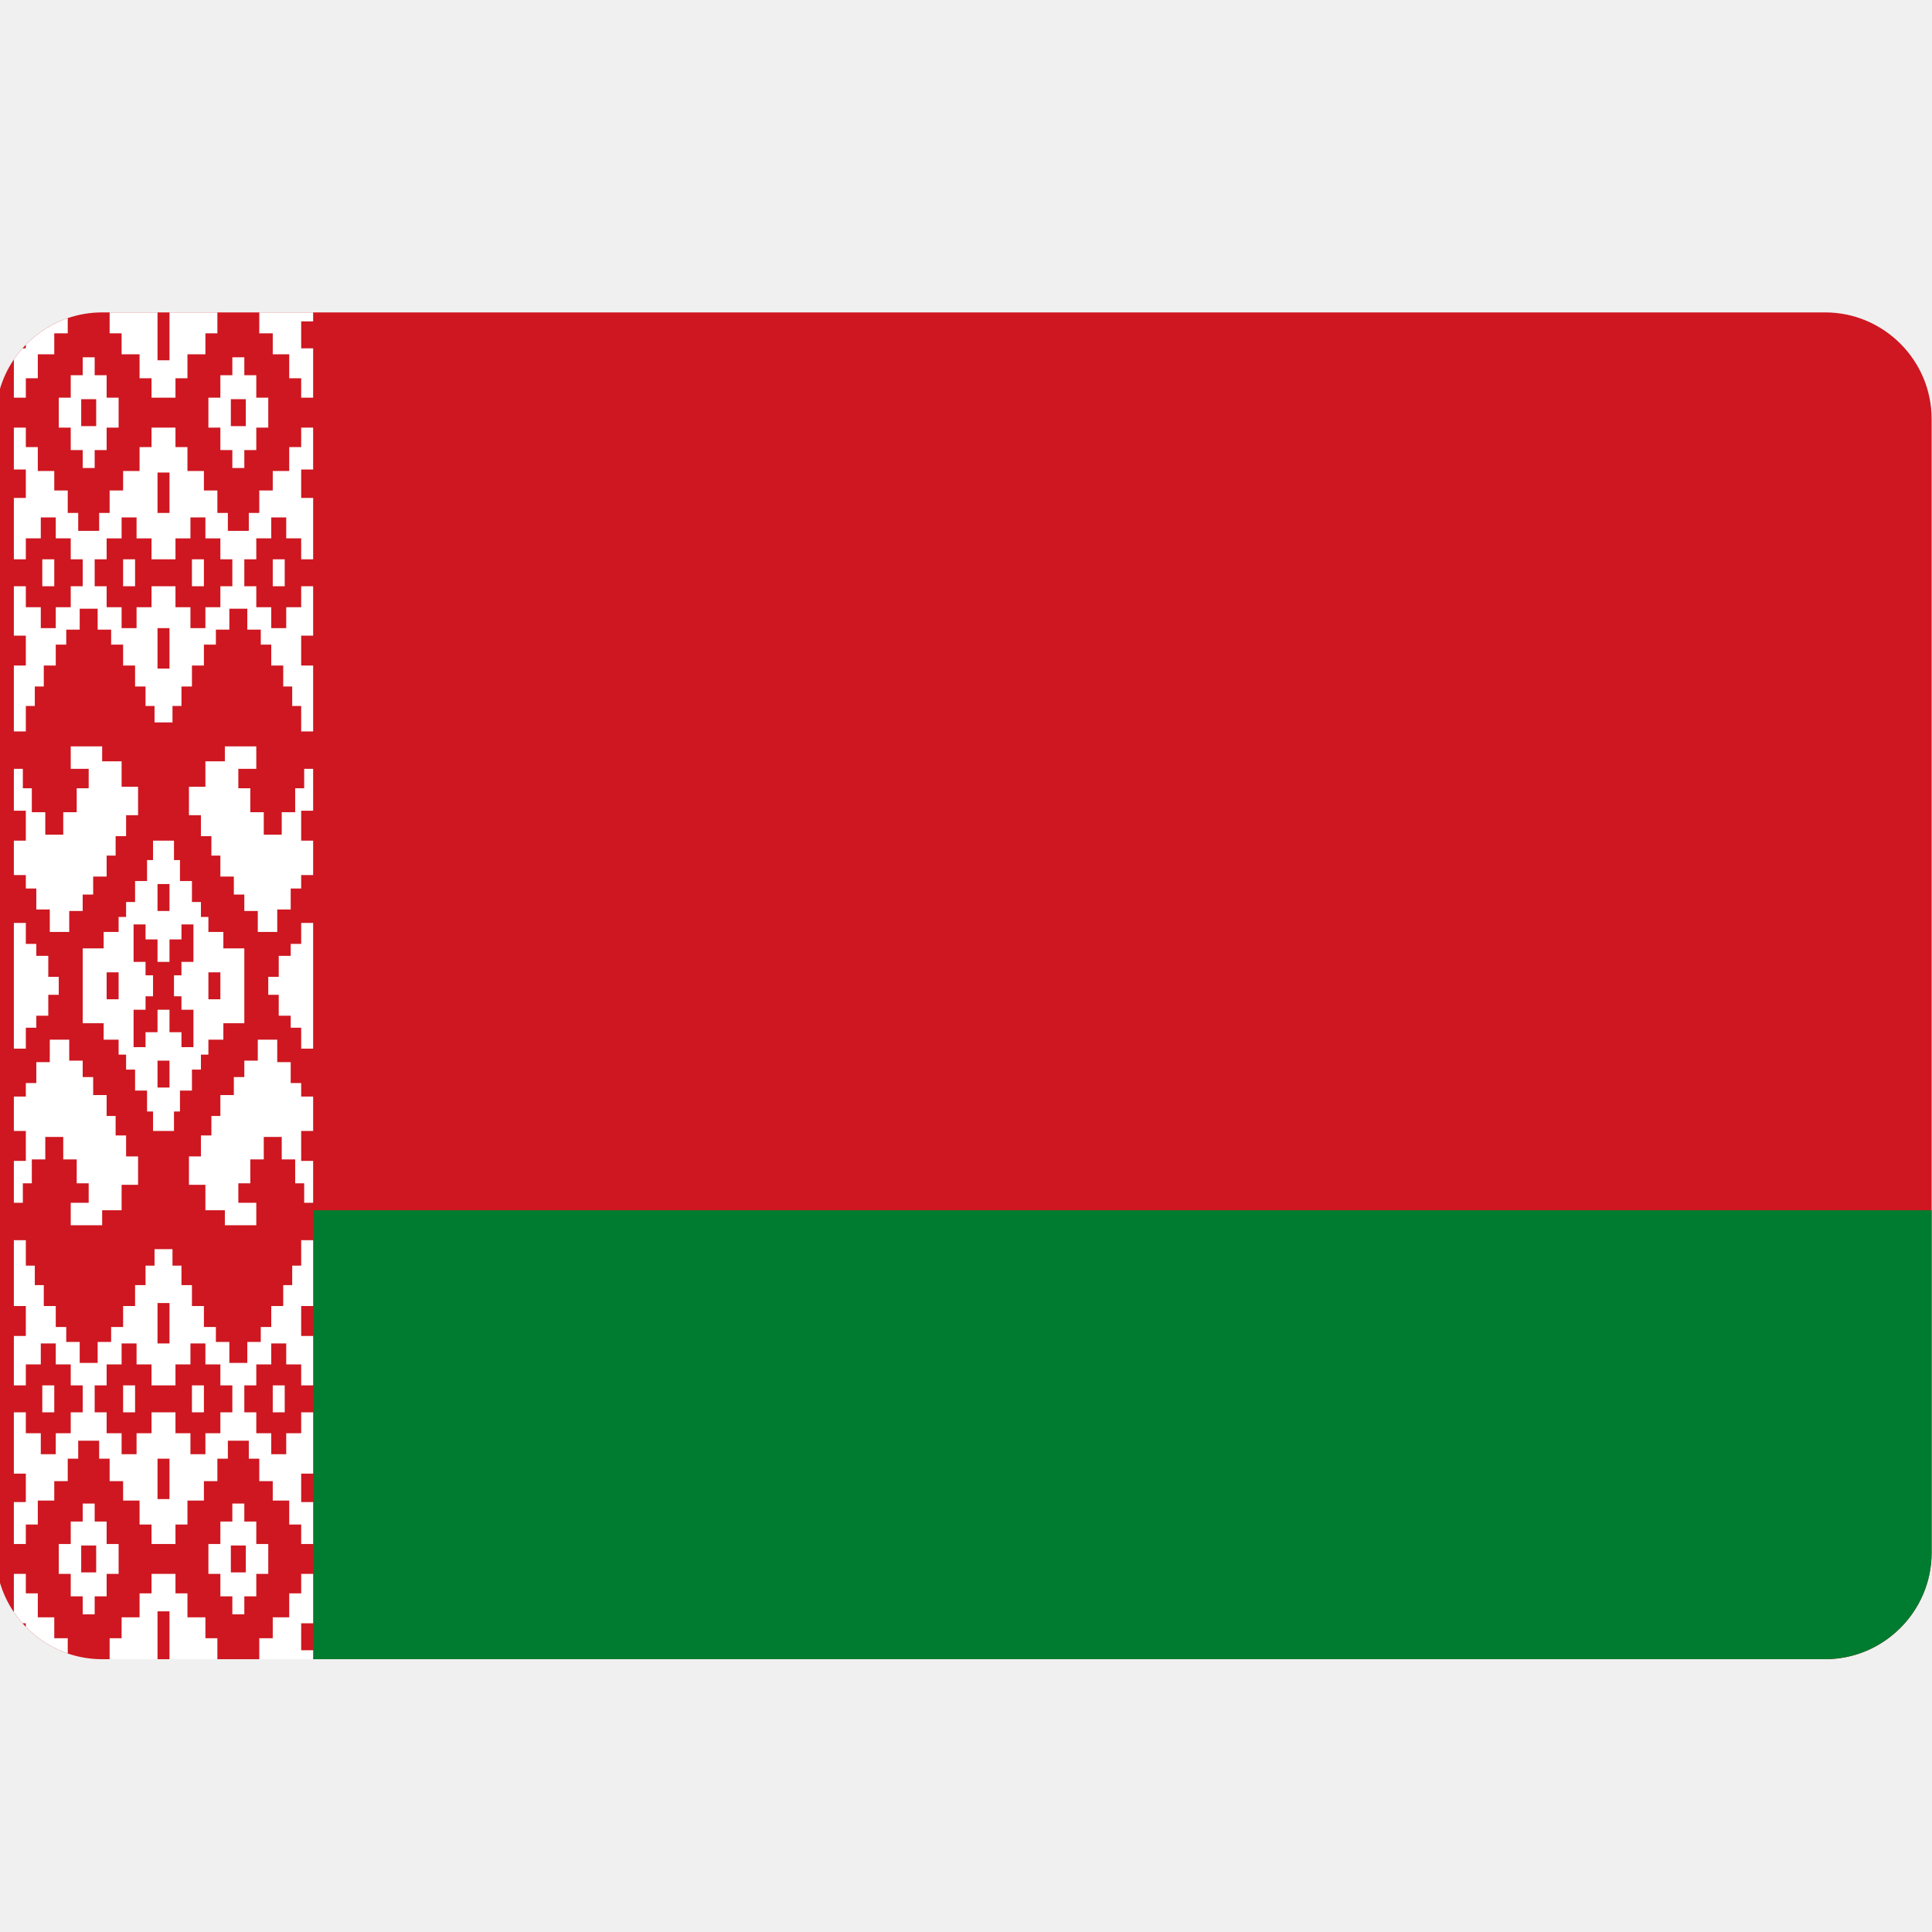
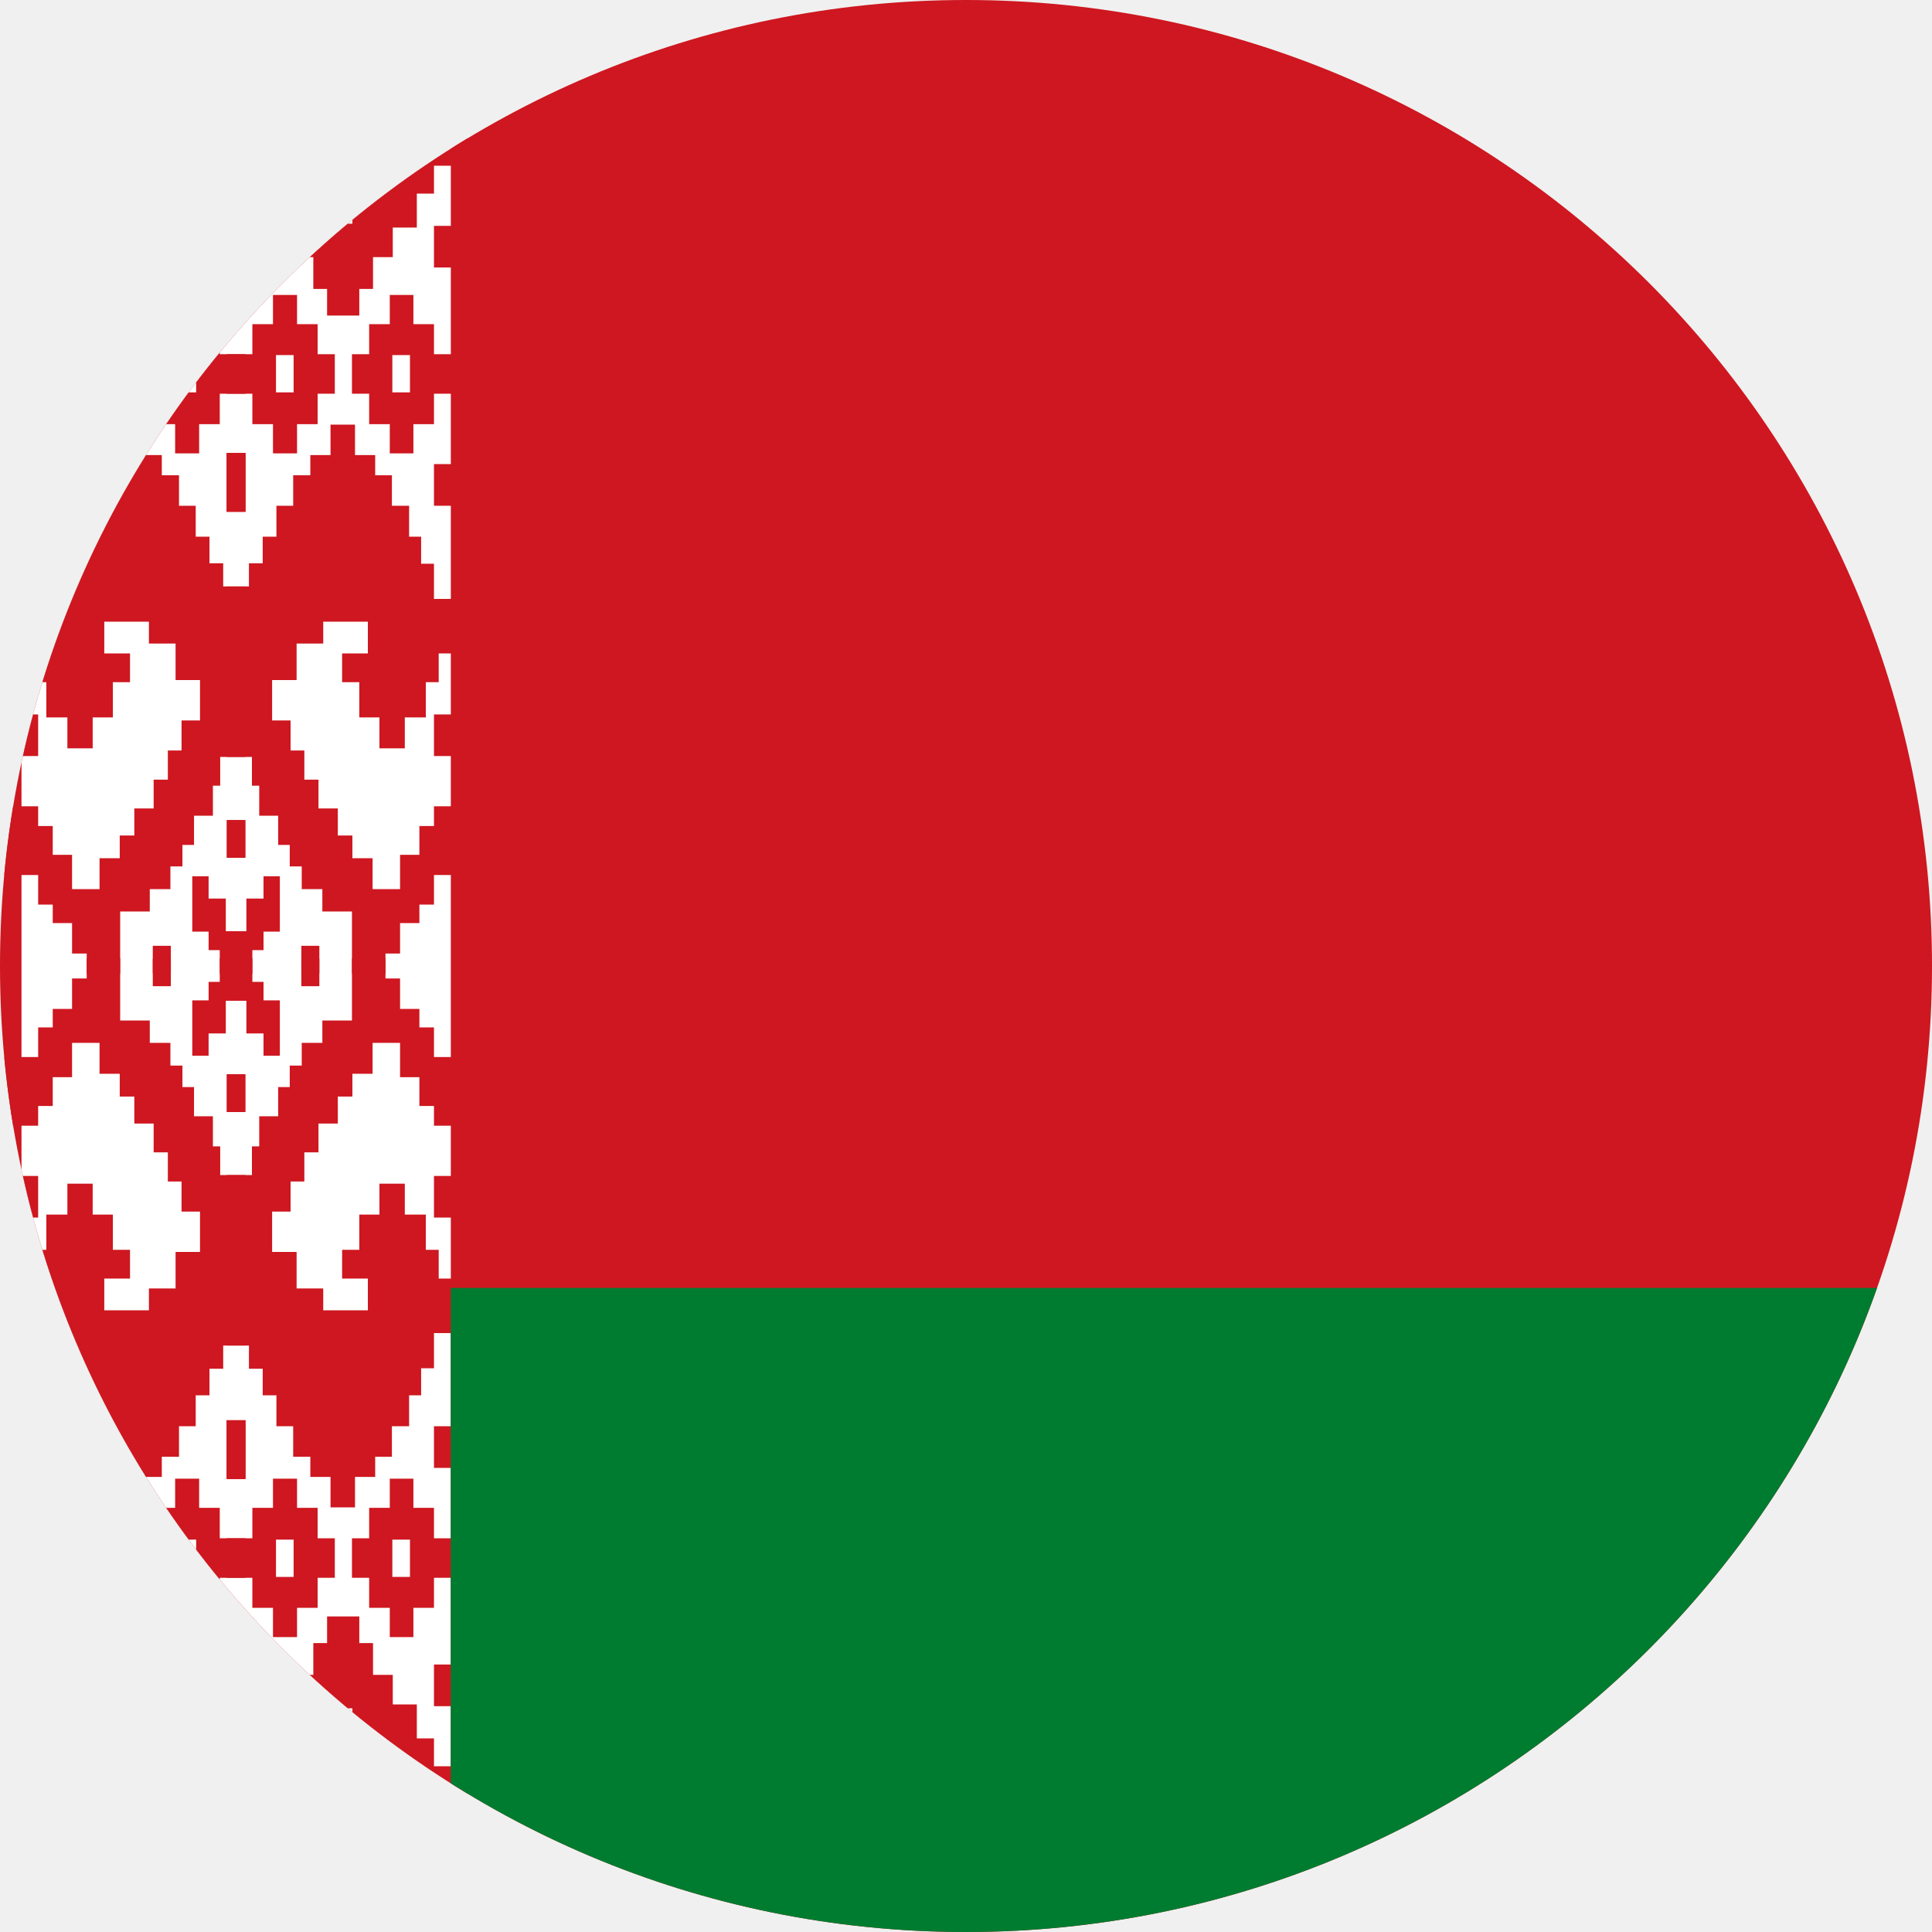
- <svg xmlns="http://www.w3.org/2000/svg" viewBox="0 0 512 512" fill-rule="evenodd" clip-rule="evenodd" stroke-linejoin="round" stroke-miterlimit="2">
-   <path d="M-.103 103.379v315.737c3.342 11.843 14.271 20.588 27.144 20.588H483.7c15.509 0 28.197-12.689 28.197-28.198V110.99c0-15.509-12.688-28.198-28.197-28.198H27.041c-12.873 0-23.802 8.744-27.144 20.587z" fill="#ce1720" fill-rule="nonzero" />
-   <g transform="translate(-.103 82.747)">
-     <clipPath id="prefix__a">
-       <path d="M83.091.044V241.16h3.174v112.628l-3.17 3.168H27.144c-9.694 0-18.288-4.96-23.367-12.467V12.513C8.856 5.005 17.45.045 27.144.045h55.947z" />
+ <svg xmlns="http://www.w3.org/2000/svg" width="40" height="40" viewBox="0 0 40 40" fill="none">
+   <g clip-path="url(#clip0_1_1639)">
+     <path d="M60 0H0V40H60V0Z" fill="#CE1720" />
+     <path d="M0.445 0H9.334V40H0.445V0Z" fill="white" />
+     <path d="M5.083 0V1.449H4.692V0H5.083ZM0.088 2.533H0.79V1.956H1.146V1.253H1.643V0.64H2.052V0H3.288V0.64H3.688V1.253H4.186V1.956H4.541V2.533H5.083V3.431H4.541V4.009H4.186V4.711H3.688V5.324H3.288V5.982H3.003V6.533H2.337V5.982H2.052V5.324H1.643V4.711H1.146V4.009H0.79V3.431H0.088M0.088 0.302H0.79V1.102H0.088M2.843 1.342H2.479V1.884H2.132V2.569H1.795V3.413H2.132V4.098H2.479V4.631H2.843V4.098H3.19V3.413H3.537V2.569H3.19V1.884H2.843V1.342ZM2.879 2.578V3.378H2.443V2.578H2.879ZM0.088 4.676H0.79V5.538H0.088M5.083 4.756V5.973H4.692V4.756H5.083ZM4.123 6.107V6.711H4.55V7.333H5.083V8.151H4.55V8.782H4.123V9.387H3.626V8.782H3.199V8.151H2.843V7.333H3.199V6.711H3.626V6.107H4.123ZM0.088 7.333H0.79V6.711H1.217V6.107H1.706V6.711H2.132V7.333H2.488V8.151H2.132V8.782H1.706V9.387H1.217V8.782H0.79V8.151H0.088M4.061 7.351H3.697V8.124H4.061V7.351ZM1.652 7.351H1.288V8.124H1.652V7.351ZM1.795 20.16V19.742H1.492V19.111H1.092V18.729H0.79V18.116H0.088V16.693H0.79V17.102H1.092V17.698H1.492V18.409H2.061V17.769H2.479V17.298H2.781V16.738H3.181V16.142H3.475V15.538H3.759V14.916H4.141V14.08H3.635V13.324H3.083V12.871H2.159V13.529H2.692V14.124H2.337V14.853H1.919V15.493H1.395V14.853H0.959V14.124H0.692V13.529H0.088V12.4H0.79V11.671H1.057V11.111H1.306V10.471H1.661V9.84H2.008V9.422H2.426V8.791H2.932V9.422H3.35V9.84H3.706V10.471H4.052V11.111H4.337V11.662H4.621V12.142H5.083V15.671H4.559V16.267H4.408V16.889H4.017V17.493H3.777V17.938H3.528V18.409H3.101V18.871H2.488V20.16M5.083 9.378V10.596H4.692V9.378H5.083ZM0.088 9.609H0.79V10.471H0.088M0.088 14.791H0.79V15.653H0.088V14.791ZM5.066 16.978V17.76H4.692V16.978H5.066ZM4.55 20.16V19.671H4.319V19.289H3.981V18.142H4.319V18.604H4.675V19.28H5.066V20.151M3.163 20.151V19.582H3.537V20.151" fill="#CE1720" />
+     <path d="M4.692 0V1.449H5.083V0H4.692ZM9.688 2.533H8.985V1.956H8.63V1.253H8.132V0.64H7.723V0H6.487V0.64H6.088V1.253H5.59V1.956H5.234V2.533H4.692V3.431H5.234V4.009H5.59V4.711H6.088V5.324H6.487V5.982H6.772V6.533H7.439V5.982H7.723V5.324H8.132V4.711H8.63V4.009H8.985V3.431H9.688M9.688 0.302H8.985V1.102H9.688M6.932 1.342H7.296V1.884H7.643V2.569H7.981V3.413H7.643V4.098H7.296V4.631H6.932V4.098H6.585V3.413H6.239V2.569H6.585V1.884H6.932V1.342ZM6.896 2.578V3.378H7.332V2.578H6.896ZM9.688 4.676H8.985V5.538H9.688M4.692 4.756V5.973H5.083V4.756H4.692ZM5.652 6.107V6.711H5.225V7.333H4.692V8.151H5.225V8.782H5.652V9.387H6.15V8.782H6.576V8.151H6.932V7.333H6.576V6.711H6.15V6.107H5.652ZM9.688 7.333H8.985V6.711H8.559V6.107H8.07V6.711H7.643V7.333H7.287V8.151H7.643V8.782H8.07V9.387H8.559V8.782H8.985V8.151H9.688M5.714 7.351H6.079V8.124H5.714V7.351ZM8.123 7.351H8.488V8.124H8.123V7.351ZM7.981 20.16V19.742H8.283V19.111H8.683V18.729H8.985V18.116H9.688V16.693H8.985V17.102H8.683V17.698H8.283V18.409H7.714V17.769H7.296V17.298H6.994V16.738H6.594V16.142H6.301V15.538H6.016V14.916H5.634V14.08H6.141V13.324H6.692V12.871H7.616V13.529H7.083V14.124H7.439V14.853H7.856V15.493H8.381V14.853H8.816V14.124H9.083V13.529H9.688V12.4H8.985V11.671H8.719V11.111H8.47V10.471H8.114V9.84H7.768V9.422H7.35V8.791H6.843V9.422H6.425V9.84H6.07V10.471H5.723V11.111H5.439V11.662H5.154V12.142H4.692V15.671H5.216V16.267H5.367V16.889H5.759V17.493H5.999V17.938H6.247V18.409H6.674V18.871H7.287V20.16M4.692 9.378V10.596H5.083V9.378H4.692ZM9.688 9.609H8.985V10.471H9.688M9.688 14.791H8.985V15.653H9.688V14.791ZM4.71 16.978V17.76H5.083V16.978H4.71ZM5.225 20.16V19.671H5.456V19.289H5.794V18.142H5.456V18.604H5.101V19.28H4.71V20.151M6.612 20.151V19.582H6.239V20.151" fill="#CE1720" />
+     <path d="M5.083 40V38.551H4.692V40H5.083ZM0.088 37.467H0.79V38.045H1.146V38.747H1.643V39.36H2.052V40H3.288V39.36H3.688V38.747H4.186V38.045H4.541V37.467H5.083V36.569H4.541V35.991H4.186V35.289H3.688V34.676H3.288V34.018H3.003V33.467H2.337V34.018H2.052V34.676H1.643V35.289H1.146V35.991H0.79V36.569H0.088M0.088 39.698H0.79V38.898H0.088M2.843 38.658H2.479V38.116H2.132V37.431H1.795V36.587H2.132V35.903H2.479V35.369H2.843V35.903H3.19V36.587H3.537V37.431H3.19V38.116H2.843V38.658ZM2.879 37.422V36.623H2.443V37.422H2.879ZM0.088 35.325H0.79V34.462H0.088M5.083 35.245V34.027H4.692V35.245H5.083ZM4.123 33.894V33.289H4.55V32.667H5.083V31.849H4.55V31.218H4.123V30.614H3.626V31.218H3.199V31.849H2.843V32.667H3.199V33.289H3.626V33.894H4.123ZM0.088 32.667H0.79V33.289H1.217V33.894H1.706V33.289H2.132V32.667H2.488V31.849H2.132V31.218H1.706V30.614H1.217V31.218H0.79V31.849H0.088M4.061 32.649H3.697V31.876H4.061V32.649ZM1.652 32.649H1.288V31.876H1.652V32.649ZM1.795 19.84V20.258H1.492V20.889H1.092V21.271H0.79V21.885H0.088V23.307H0.79V22.898H1.092V22.302H1.492V21.591H2.061V22.231H2.479V22.703H2.781V23.262H3.181V23.858H3.475V24.462H3.759V25.085H4.141V25.92H3.635V26.676H3.083V27.129H2.159V26.471H2.692V25.876H2.337V25.147H1.919V24.507H1.395V25.147H0.959V25.876H0.692V26.471H0.088V27.6H0.79V28.329H1.057V28.889H1.306V29.529H1.661V30.16H2.008V30.578H2.426V31.209H2.932V30.578H3.35V30.16H3.706V29.529H4.052V28.889H4.337V28.338H4.621V27.858H5.083V24.329H4.559V23.734H4.408V23.111H4.017V22.507H3.777V22.062H3.528V21.591H3.101V21.129H2.488V19.84M5.083 30.622V29.405H4.692V30.622H5.083ZM0.088 30.391H0.79V29.529H0.088M0.088 25.209H0.79V24.347H0.088V25.209ZM5.066 23.023V22.24H4.692V23.023H5.066ZM4.55 19.84V20.329H4.319V20.711H3.981V21.858H4.319V21.396H4.675V20.72H5.066V19.849M3.163 19.849V20.418H3.537V19.849" fill="#CE1720" />
+     <path d="M4.692 40V38.551H5.083V40H4.692ZM9.688 37.467H8.985V38.045H8.63V38.747H8.132V39.36H7.723V40H6.487V39.36H6.088V38.747H5.59V38.045H5.234V37.467H4.692V36.569H5.234V35.991H5.59V35.289H6.088V34.676H6.487V34.018H6.772V33.467H7.439V34.018H7.723V34.676H8.132V35.289H8.63V35.991H8.985V36.569H9.688M9.688 39.698H8.985V38.898H9.688M6.932 38.658H7.296V38.116H7.643V37.431H7.981V36.587H7.643V35.903H7.296V35.369H6.932V35.903H6.585V36.587H6.239V37.431H6.585V38.116H6.932V38.658ZM6.896 37.422V36.623H7.332V37.422H6.896ZM9.688 35.325H8.985V34.462H9.688M4.692 35.245V34.027H5.083V35.245H4.692ZM5.652 33.894V33.289H5.225V32.667H4.692V31.849H5.225V31.218H5.652V30.614H6.15V31.218H6.576V31.849H6.932V32.667H6.576V33.289H6.15V33.894H5.652ZM9.688 32.667H8.985V33.289H8.559V33.894H8.07V33.289H7.643V32.667H7.287V31.849H7.643V31.218H8.07V30.614H8.559V31.218H8.985V31.849H9.688M5.714 32.649H6.079V31.876H5.714V32.649ZM8.123 32.649H8.488V31.876H8.123V32.649ZM7.981 19.84V20.258H8.283V20.889H8.683V21.271H8.985V21.885H9.688V23.307H8.985V22.898H8.683V22.302H8.283V21.591H7.714V22.231H7.296V22.703H6.994V23.262H6.594V23.858H6.301V24.462H6.016V25.085H5.634V25.92H6.141V26.676H6.692V27.129H7.616V26.471H7.083V25.876H7.439V25.147H7.856V24.507H8.381V25.147H8.816V25.876H9.083V26.471H9.688V27.6H8.985V28.329H8.719V28.889H8.47V29.529H8.114V30.16H7.768V30.578H7.35V31.209H6.843V30.578H6.425V30.16H6.07V29.529H5.723V28.889H5.439V28.338H5.154V27.858H4.692V24.329H5.216V23.734H5.367V23.111H5.759V22.507H5.999V22.062H6.247V21.591H6.674V21.129H7.287V19.84M4.692 30.622V29.405H5.083V30.622H4.692ZM9.688 30.391H8.985V29.529H9.688M9.688 25.209H8.985V24.347H9.688V25.209ZM4.71 23.023V22.24H5.083V23.023H4.71ZM5.225 19.84V20.329H5.456V20.711H5.794V21.858H5.456V21.396H5.101V20.72H4.71V19.849M6.612 19.849V20.418H6.239V19.849" fill="#CE1720" />
+     <path d="M9.332 26.666H59.999V40H9.332V26.666Z" fill="#007C30" />
+   </g>
+   <defs>
+     <clipPath id="clip0_1_1639">
+       <rect width="40" height="40" rx="20" fill="white" />
    </clipPath>
-     <g fill="#fff" fill-rule="nonzero" clip-path="url(#prefix__a)">
-       <path d="M18.054.041v5.552h-3.57v5.552h-4.362v6.345H6.949v5.155H.604V9.558h6.345V2.42H.604V.041h17.45zm10.311 30.537v5.949h-3.173v4.759h-3.173v-4.759h-3.172v-5.949h-3.173v-7.933h3.173v-5.948h3.172v-4.759h3.173v4.759h3.173v5.948h3.172v7.933h-3.172zm-6.742-.397h3.966v-7.138h-3.966v7.138zM11.312 72.614h3.172v-7.138h-3.172v7.138zm21.415 0h3.172v-7.138h-3.172v7.138zM.604 120.997h5.552v5.155h2.38v6.346h3.569v5.949h4.759v-5.949h3.569v-6.346h3.172v-5.155h-4.758v-5.949h8.328v3.965h5.155v6.743h4.362v7.535H33.52v5.551h-2.776v5.156h-2.379v5.552h-3.57v4.759h-2.776v4.362H18.45v5.552h-5.156v-5.948H9.725v-5.553H6.949v-3.569H.604v-9.122h6.345V132.1H.604v-11.104zM68.815.041v5.552h3.569v5.552h4.363v6.345h3.172v5.155h6.346V9.558h-6.346V2.42h6.346V.041h-17.45zM58.504 30.578v5.949h3.173v4.759h3.173v-4.759h3.172v-5.949h3.173v-7.933h-3.173v-5.948H64.85v-4.759h-3.173v4.759h-3.173v5.948h-3.172v7.933h3.172zm6.742-.397H61.28v-7.138h3.966v7.138zm10.311 42.433h-3.173v-7.138h3.173v7.138zm-21.415 0h-3.173v-7.138h3.173v7.138zm32.123 48.383h-5.552v5.155h-2.38v6.346h-3.569v5.949h-4.759v-5.949h-3.569v-6.346h-3.173v-5.155h4.759v-5.949h-8.328v3.965h-5.155v6.743h-4.363v7.535h3.173v5.551h2.776v5.156h2.379v5.552h3.569v4.759h2.777v4.362h3.569v5.552h5.155v-5.948h3.57v-5.553h2.775v-3.569h6.346v-9.122h-6.346V132.1h6.346v-11.104z" />
-       <path d="M41.848.041v12.69h3.173V.041h12.69v5.552h-3.172v5.552h-4.76v6.345h-3.172v5.155h-6.345V17.49h-3.173v-6.345H32.33V5.593h-3.172V.041h12.69zm-.793 108.662v-4.362h-2.379v-5.156h-2.777v-5.553h-3.172v-5.551h-3.173v-3.965h-3.569v-5.552h-4.759v5.552h-3.569v3.965h-2.776v5.551h-3.173v5.552H9.329v5.156h-2.38v6.743H.604V93.632h6.345v-7.93H.604V72.614h6.345v5.552h3.966v5.552h3.966v-5.552h3.966v-5.552h3.172v-7.138h-3.172v-5.553h-3.966v-5.552h-3.966v5.552H6.949v5.553H.604v-16.26h6.345v-7.535H.604V30.577h6.345v5.155h3.173v6.346h4.362v5.155h3.57v5.949h2.775v4.759h5.552v-4.759h2.777v-5.949h3.569v-5.155h4.362v-6.346h3.173v-5.155h6.345v5.155h3.172v6.346h4.363v5.155h3.569v5.949h2.776v4.759h5.552v-4.759h2.776v-5.949h3.569v-5.155h4.363v-6.346h3.172v-5.155h6.345v11.104h-6.345v7.535h6.345v16.26h-6.345v-5.553h-3.966v-5.552h-3.965v5.552h-3.966v5.553H64.85v7.138h3.172v5.552h3.966v5.552h3.965v-5.552h3.966v-5.552h6.345v13.088h-6.345v7.93h6.345v17.451h-6.345v-6.743H77.54v-5.156h-2.38v-5.552h-3.172v-5.551h-2.776v-3.965h-3.57v-5.552h-4.758v5.552h-3.57v3.965h-3.172v5.551h-3.173v5.552h-2.776v5.156h-2.379v4.362h-4.759zm.793-66.228v10.708h3.173V42.475h-3.173zm-1.586 23.002v-5.553h-3.966v-5.552H32.33v5.552h-3.965v5.553h-3.173v7.138h3.173v5.552h3.965v5.552h3.966v-5.552h3.966v-5.552h6.345v5.552h3.966v5.552h3.966v-5.552h3.965v-5.552h3.173v-7.138h-3.173v-5.553h-3.965v-5.552h-3.966v5.552h-3.966v5.553h-6.345zm1.586 18.242v10.708h3.173V83.719h-3.173zM18.054 356.96v-5.553h-3.57v-5.552h-4.362v-6.345H6.949v-5.155H.604v13.087h6.345v7.137H.604v2.38h17.45zm10.311-30.537v-5.948h-3.173v-4.76h-3.173v4.76h-3.172v5.948h-3.173v7.932h3.173v5.949h3.172v4.758h3.173v-4.758h3.173v-5.949h3.172v-7.932h-3.172zm-6.742.397h3.966v7.138h-3.966v-7.138zm-10.311-42.434h3.172v7.139h-3.172v-7.139zm21.415 0h3.172v7.139h-3.172v-7.139zM.604 236.004h5.552v-5.155h2.38v-6.346h3.569v-5.95h4.759v5.95h3.569v6.346h3.172v5.155h-4.758v5.949h8.328v-3.966h5.155v-6.742h4.362v-7.535H33.52v-5.552h-2.776v-5.155h-2.379v-5.553h-3.57v-4.758h-2.776v-4.363H18.45v-5.553h-5.156v5.949H9.725v5.553H6.949v3.569H.604v9.122h6.345v7.931H.604v11.104zM68.815 356.96v-5.553h3.569v-5.552h4.363v-6.345h3.172v-5.155h6.346v13.087h-6.346v7.137h6.346v2.38h-17.45zm-10.311-30.537v-5.948h3.173v-4.76h3.173v4.76h3.172v5.948h3.173v7.932h-3.173v5.949H64.85v4.758h-3.173v-4.758h-3.173v-5.949h-3.172v-7.932h3.172zm6.742.397H61.28v7.138h3.966v-7.138zm10.311-42.434h-3.173v7.139h3.173v-7.139zm-21.415 0h-3.173v7.139h3.173v-7.139zm32.123-48.382h-5.552v-5.155h-2.38v-6.346h-3.569v-5.95h-4.759v5.95h-3.569v6.346h-3.173v5.155h4.759v5.949h-8.328v-3.966h-5.155v-6.742h-4.363v-7.535h3.173v-5.552h2.776v-5.155h2.379v-5.553h3.569v-4.758h2.777v-4.363h3.569v-5.553h5.155v5.949h3.57v5.553h2.775v3.569h6.346v9.122h-6.346v7.931h6.346v11.104z" />
-       <path d="M41.848 356.96v-12.691h3.173v12.691h12.69v-5.553h-3.172v-5.552h-4.76v-6.345h-3.172v-5.155h-6.345v5.155h-3.173v6.345H32.33v5.552h-3.172v5.553h12.69zm-.793-108.662v4.362h-2.379v5.156h-2.777v5.552h-3.172v5.552h-3.173v3.965h-3.569v5.553h-4.759v-5.553h-3.569v-3.965h-2.776v-5.552h-3.173v-5.552H9.329v-5.156h-2.38v-6.742H.604v17.45h6.345v7.931H.604v13.087h6.345v-5.553h3.966v-5.552h3.966v5.552h3.966v5.553h3.172v7.139h-3.172v5.552h-3.966v5.552h-3.966v-5.552H6.949v-5.552H.604v16.259h6.345v7.535H.604v11.104h6.345v-5.155h3.173v-6.345h4.362v-5.156h3.57v-5.949h2.775v-4.759h5.552v4.759h2.777v5.949h3.569v5.156h4.362v6.345h3.173v5.155h6.345v-5.155h3.172v-6.345h4.363v-5.156h3.569v-5.949h2.776v-4.759h5.552v4.759h2.776v5.949h3.569v5.156h4.363v6.345h3.172v5.155h6.345v-11.104h-6.345v-7.535h6.345v-16.259h-6.345v5.552h-3.966v5.552h-3.965v-5.552h-3.966v-5.552H64.85v-7.139h3.172v-5.553h3.966v-5.552h3.965v5.552h3.966v5.553h6.345v-13.087h-6.345v-7.931h6.345v-17.45h-6.345v6.742H77.54v5.156h-2.38v5.552h-3.172v5.552h-2.776v3.965h-3.57v5.553h-4.758v-5.553h-3.57v-3.965h-3.172v-5.552h-3.173v-5.552h-2.776v-5.156h-2.379v-4.362h-4.759zm.793 66.227v-10.707h3.173v10.707h-3.173zm-1.586-23v5.552h-3.966v5.552H32.33v-5.552h-3.965v-5.552h-3.173v-7.139h3.173v-5.553h3.965v-5.552h3.966v5.552h3.966v5.553h6.345v-5.553h3.966v-5.552h3.966v5.552h3.965v5.553h3.173v7.139h-3.173v5.552h-3.965v5.552h-3.966v-5.552h-3.966v-5.552h-6.345zm1.586-18.243v-10.707h3.173v10.707h-3.173zM.604 161.845h6.345v5.552h2.776v3.172h3.173v5.552h2.776v4.758h-2.776v5.552H9.725v3.173H6.949v5.551H.604v-33.311zm85.66 0v33.311h-6.345v-5.551h-2.775v-3.173h-3.173v-5.552h-2.776v-4.759h2.776v-5.552h3.173v-3.172h2.775v-5.552h6.345zm-57.899 20.224h3.172v-7.138h-3.172v7.138zm30.139 0v-7.138h-3.172v7.138h3.172zm-16.656-23.397h3.173v-7.138h-3.173v7.138zm0 39.657v7.138h3.173v-7.138h-3.173zm-19.829-29.742h5.552v-4.363h3.966v-3.966h1.983v-3.967h2.379v-5.55h3.173v-5.553h1.586v-5.156h5.552v5.156h1.587v5.553h3.172v5.55h2.38v3.967h1.983v3.966h3.965v4.363h5.553v19.829h-5.553v4.362h-3.965v3.965h-1.983v3.966h-2.38v5.552h-3.172v5.552H46.21v5.156h-5.552v-5.156h-1.586v-5.552h-3.173v-5.552H33.52v-3.966h-1.983v-3.965h-3.966v-4.362h-5.552v-19.829zm19.829 3.569v-5.95h-3.172v-3.966h-3.173v9.915h3.173v3.569h1.982v5.551h-1.982v3.571h-3.173v9.913h3.173v-3.966h3.172v-5.947h3.173v5.947h3.172v3.966h3.173v-9.913h-3.173v-3.571H46.21v-5.551h1.983v-3.569h3.173v-9.915h-3.173v3.966h-3.172v5.95h-3.173z" />
-     </g>
-   </g>
-   <path d="M82.988 82.791v241.116h3.174v112.628l-3.17 3.168H27.041c-9.694 0-18.288-4.96-23.367-12.467V95.26c5.079-7.508 13.673-12.468 23.367-12.468h55.947z" fill="none" />
-   <path d="M511.897 320.734H82.99v118.97H483.7c15.509 0 28.197-12.689 28.197-28.198v-90.772z" fill="#007c30" fill-rule="nonzero" />
+   </defs>
</svg>
